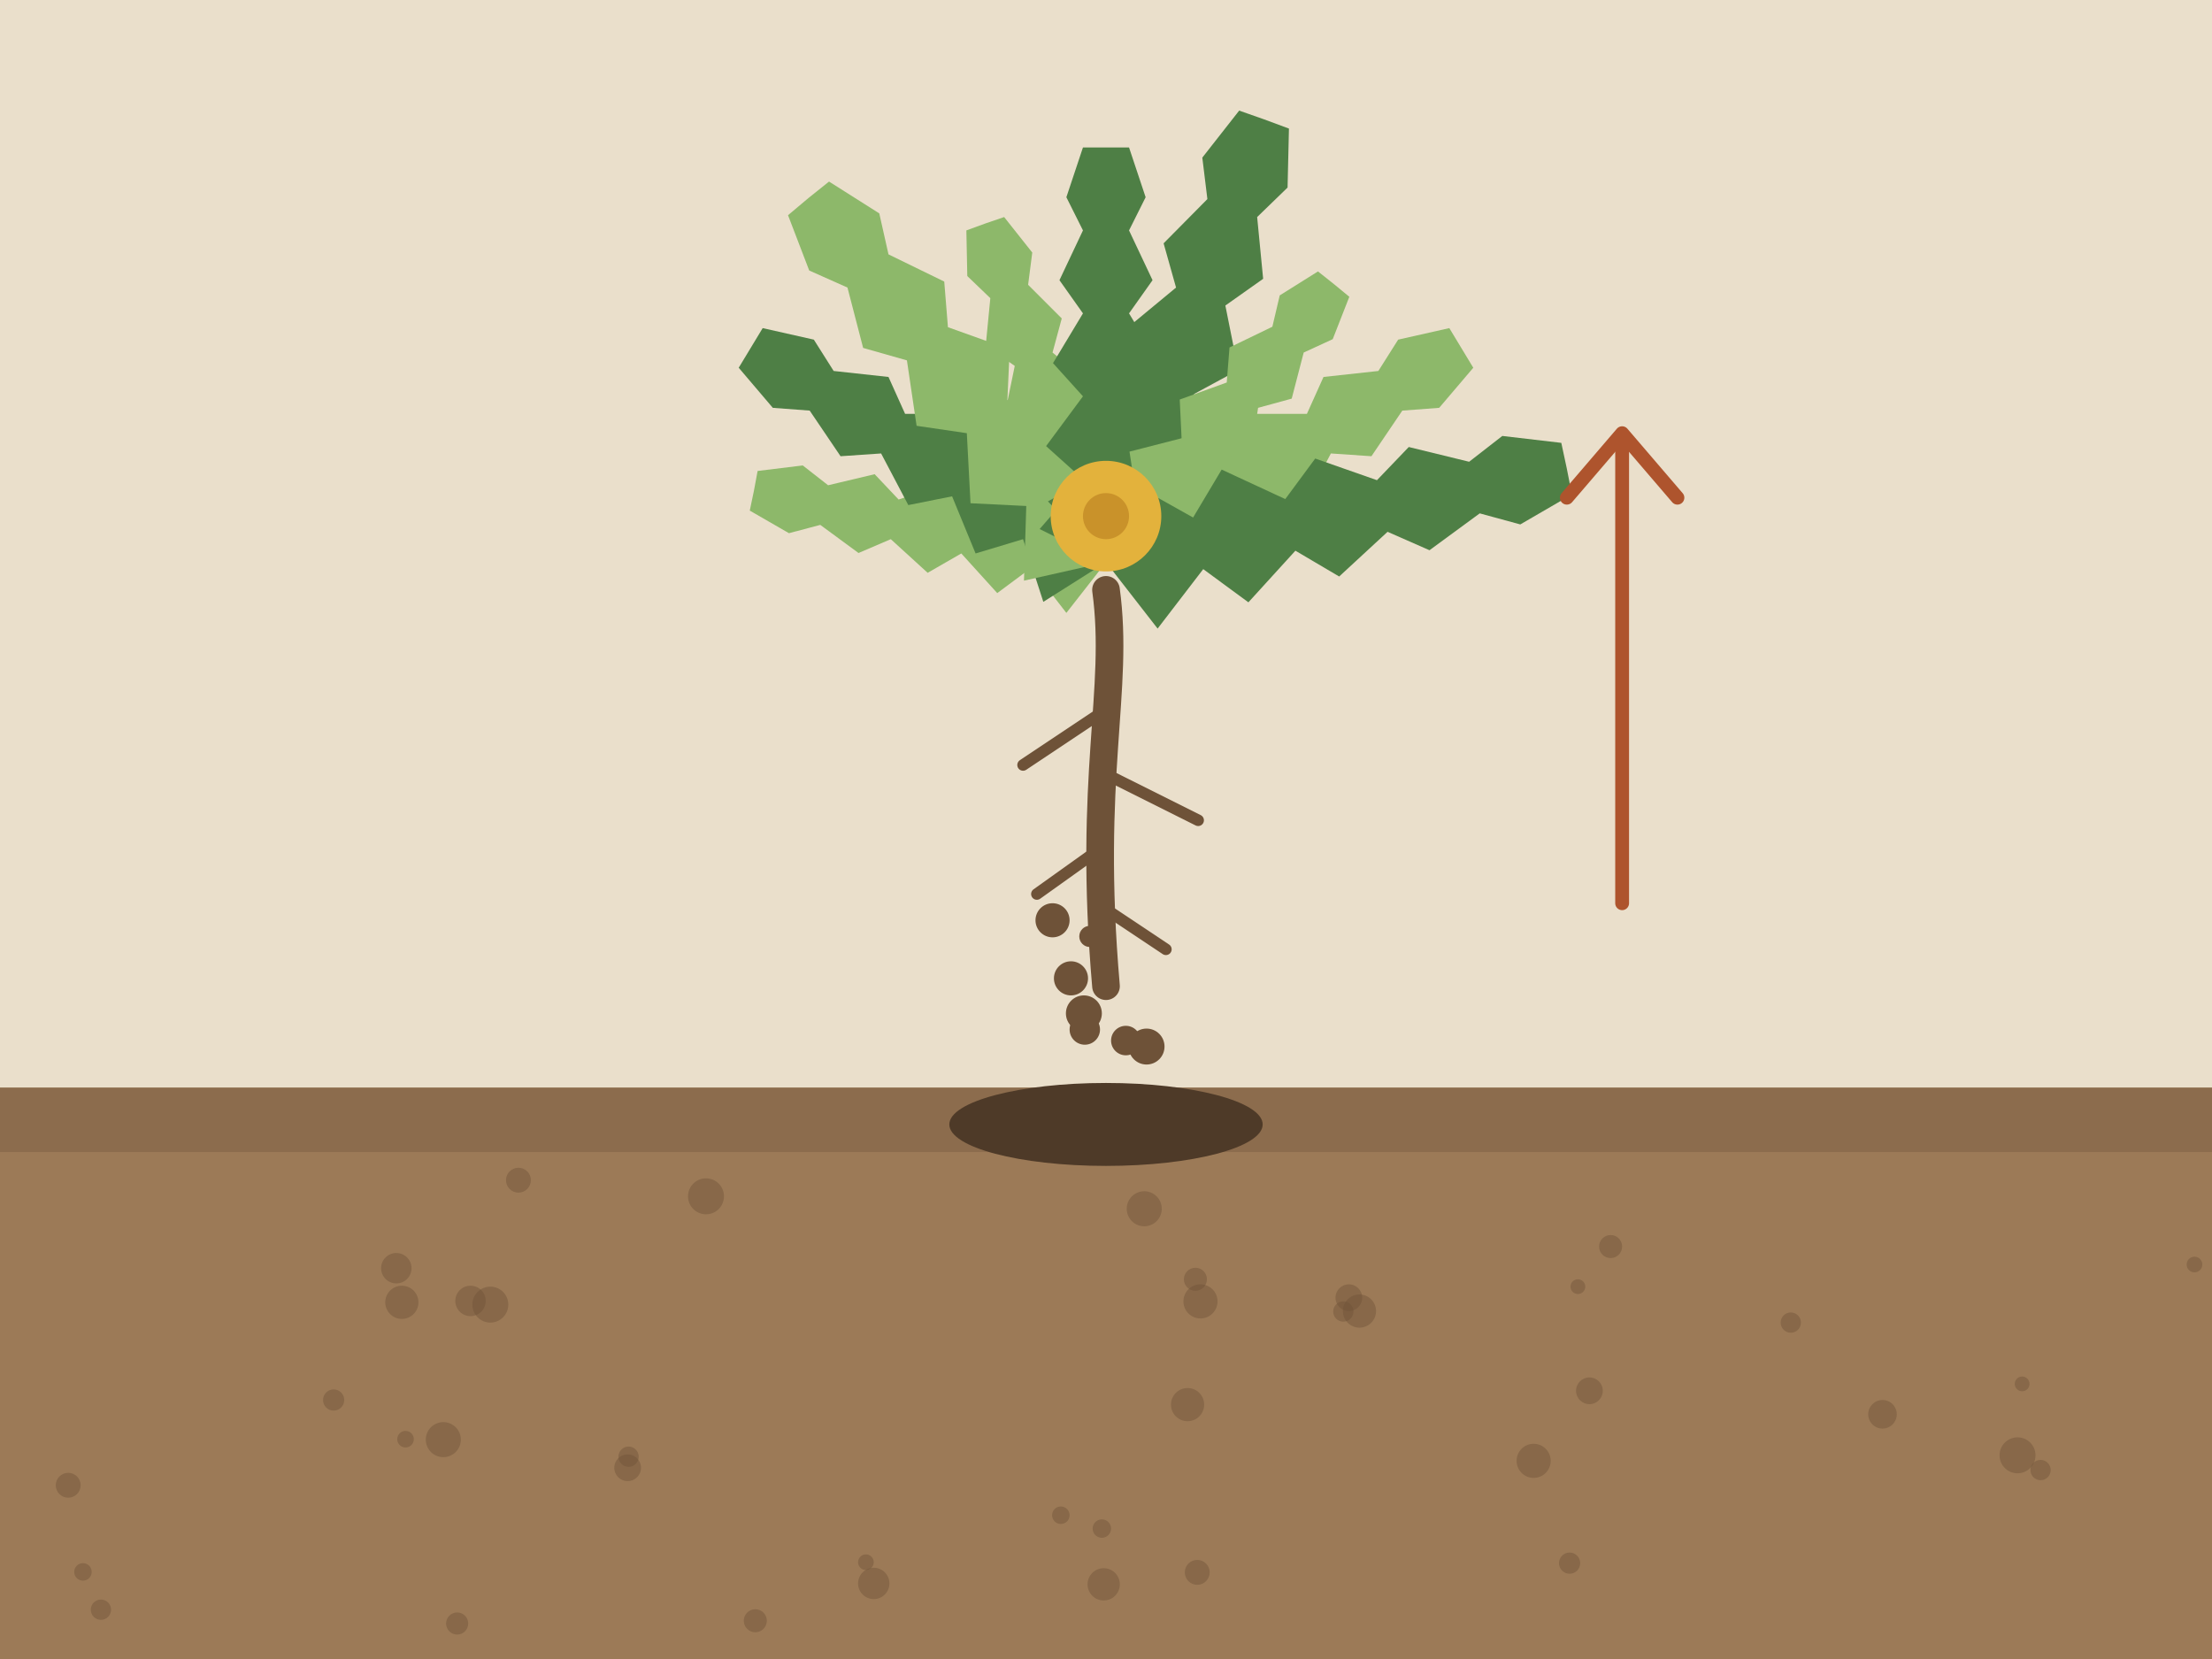
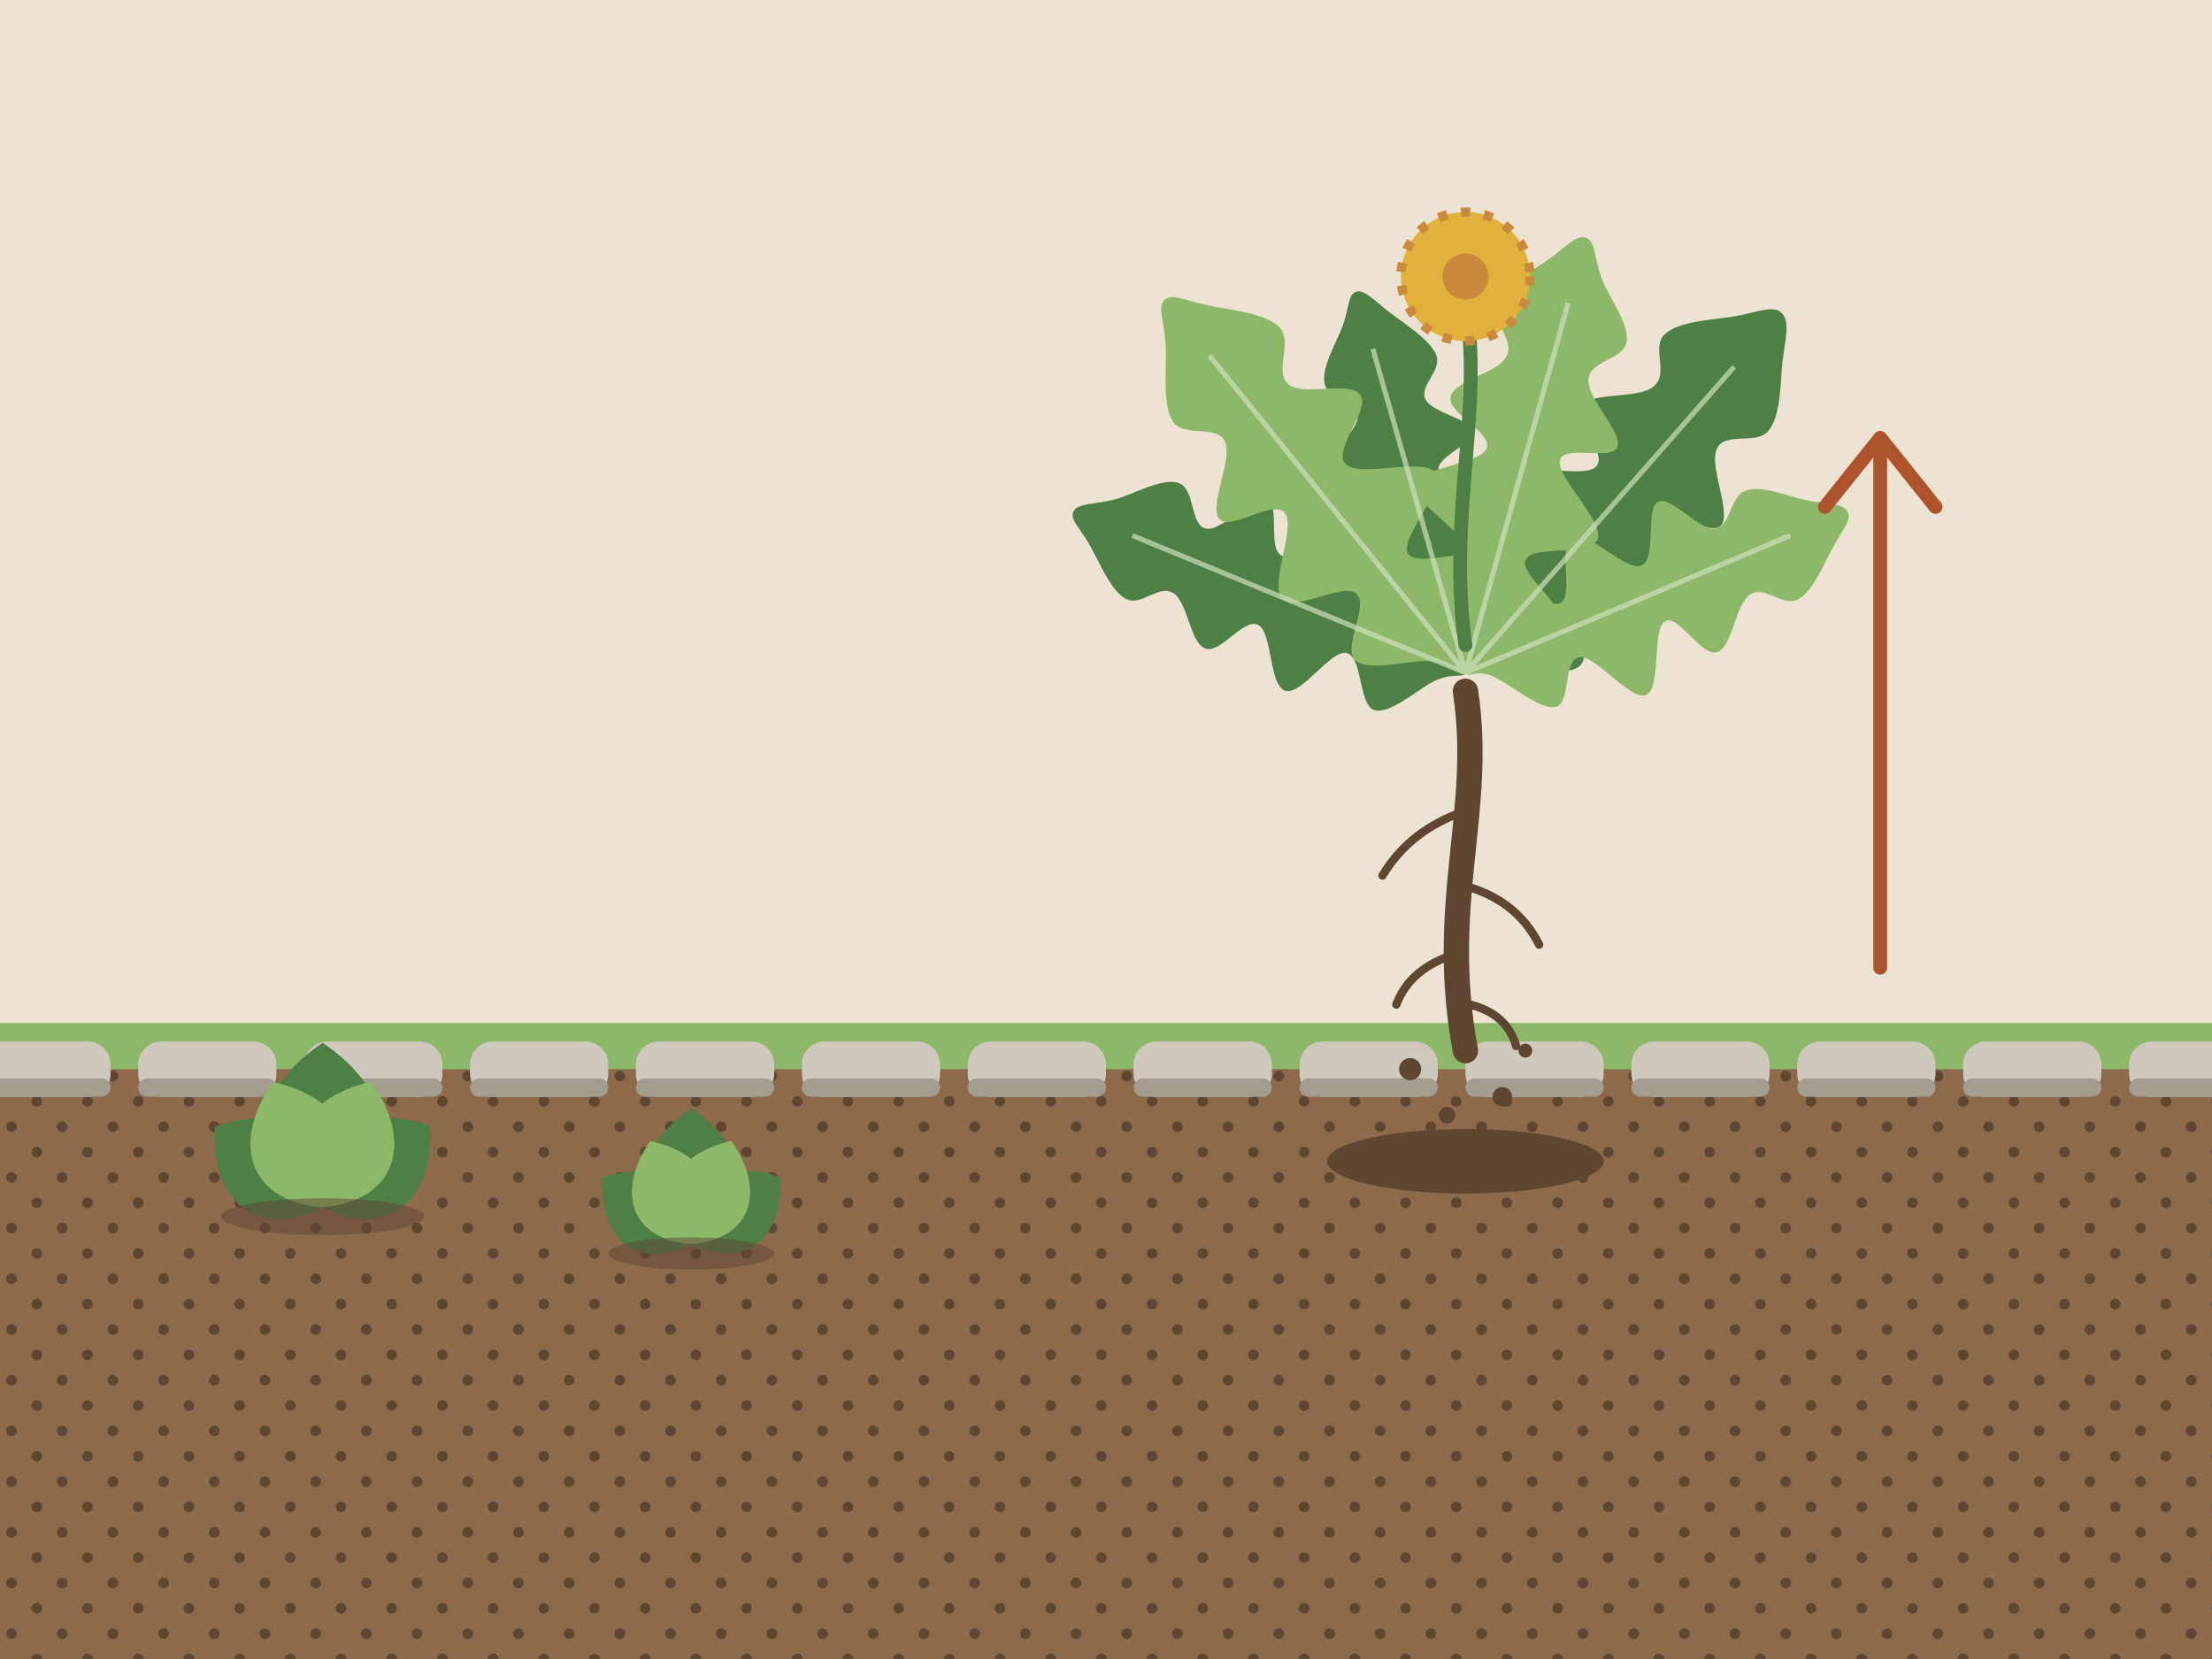
- <svg xmlns="http://www.w3.org/2000/svg" viewBox="0 0 480 360" role="img" aria-label="Illustration: Unkraut samt Wurzel entfernt">
-   <rect width="480" height="360" fill="#EADFCB" />
-   <rect y="236" width="480" height="124" fill="#9C7A57" />
-   <rect y="236" width="480" height="14" fill="#6E5238" opacity=".35" />
-   <circle cx="408.5" cy="306.9" r="3.1" fill="#6E5238" opacity=".45" />
-   <circle cx="259.8" cy="341.2" r="2.7" fill="#6E5238" opacity=".45" />
-   <circle cx="438.8" cy="300.3" r="1.6" fill="#6E5238" opacity=".45" />
-   <circle cx="340.6" cy="339.2" r="2.3" fill="#6E5238" opacity=".45" />
-   <circle cx="163.9" cy="351.7" r="2.5" fill="#6E5238" opacity=".45" />
-   <circle cx="102.1" cy="282.3" r="3.3" fill="#6E5238" opacity=".45" />
-   <circle cx="388.6" cy="287" r="2.2" fill="#6E5238" opacity=".45" />
-   <circle cx="259.4" cy="277.6" r="2.5" fill="#6E5238" opacity=".45" />
-   <circle cx="72.4" cy="303.8" r="2.3" fill="#6E5238" opacity=".45" />
-   <circle cx="18" cy="341.1" r="1.9" fill="#6E5238" opacity=".45" />
-   <circle cx="14.8" cy="322.3" r="2.7" fill="#6E5238" opacity=".45" />
-   <circle cx="239.1" cy="331.7" r="2" fill="#6E5238" opacity=".45" />
-   <circle cx="344.9" cy="301.8" r="2.9" fill="#6E5238" opacity=".45" />
-   <circle cx="86" cy="275.2" r="3.3" fill="#6E5238" opacity=".45" />
-   <circle cx="260.5" cy="282.4" r="3.7" fill="#6E5238" opacity=".45" />
-   <circle cx="342.4" cy="279.2" r="1.6" fill="#6E5238" opacity=".45" />
-   <circle cx="112.5" cy="256.1" r="2.7" fill="#6E5238" opacity=".45" />
-   <circle cx="88" cy="312.3" r="1.8" fill="#6E5238" opacity=".45" />
-   <circle cx="189.6" cy="343.6" r="3.4" fill="#6E5238" opacity=".45" />
-   <circle cx="187.9" cy="339" r="1.7" fill="#6E5238" opacity=".45" />
-   <circle cx="96.2" cy="312.4" r="3.8" fill="#6E5238" opacity=".45" />
-   <circle cx="437.8" cy="315.8" r="3.9" fill="#6E5238" opacity=".45" />
-   <circle cx="136.4" cy="316.1" r="2.2" fill="#6E5238" opacity=".45" />
-   <circle cx="291.5" cy="284.6" r="2.2" fill="#6E5238" opacity=".45" />
-   <circle cx="442.8" cy="319" r="2.2" fill="#6E5238" opacity=".45" />
-   <circle cx="99.2" cy="352.3" r="2.4" fill="#6E5238" opacity=".45" />
-   <circle cx="349.5" cy="270.5" r="2.5" fill="#6E5238" opacity=".45" />
-   <circle cx="295" cy="284.5" r="3.6" fill="#6E5238" opacity=".45" />
-   <circle cx="332.8" cy="317" r="3.7" fill="#6E5238" opacity=".45" />
-   <circle cx="21.9" cy="349.3" r="2.2" fill="#6E5238" opacity=".45" />
-   <circle cx="248.3" cy="262.3" r="3.8" fill="#6E5238" opacity=".45" />
-   <circle cx="292.7" cy="281.6" r="2.9" fill="#6E5238" opacity=".45" />
-   <circle cx="136.2" cy="318.5" r="2.9" fill="#6E5238" opacity=".45" />
-   <circle cx="87.2" cy="282.6" r="3.6" fill="#6E5238" opacity=".45" />
-   <circle cx="153.2" cy="259.6" r="3.9" fill="#6E5238" opacity=".45" />
-   <circle cx="239.5" cy="343.8" r="3.5" fill="#6E5238" opacity=".45" />
-   <circle cx="230.2" cy="328.8" r="1.9" fill="#6E5238" opacity=".45" />
-   <circle cx="106.4" cy="283.1" r="3.9" fill="#6E5238" opacity=".45" />
-   <circle cx="476.2" cy="274.4" r="1.7" fill="#6E5238" opacity=".45" />
-   <circle cx="257.7" cy="304.8" r="3.6" fill="#6E5238" opacity=".45" />
-   <ellipse cx="240" cy="244" rx="34" ry="9" fill="#4E3A28" />
-   <circle cx="232.4" cy="212.3" r="3.7" fill="#6E5238" />
-   <circle cx="236.5" cy="203.2" r="2.3" fill="#6E5238" />
-   <circle cx="235.2" cy="219.9" r="3.9" fill="#6E5238" />
-   <circle cx="235.4" cy="223.4" r="3.3" fill="#6E5238" />
-   <circle cx="244.3" cy="225.8" r="3.2" fill="#6E5238" />
-   <circle cx="228.4" cy="199.7" r="3.7" fill="#6E5238" />
-   <circle cx="248.8" cy="227.1" r="3.9" fill="#6E5238" />
-   <path d="M240 128C243 150 236 168 240 214" stroke="#6E5238" stroke-width="6" stroke-linecap="round" fill="none" />
-   <path d="M240 154l-18 12M240 168l20 10M239 184l-14 10M241 198l12 8" stroke="#6E5238" stroke-width="2.5" stroke-linecap="round" />
-   <path d="M240 122L236.4 108.5L225.6 114.6L220.8 106.7L210.3 111.5L205.3 104.8L195 108.4L189.8 102.9L179.7 105.3L174.2 101L164.4 102.2L163.6 106.5L162.7 110.8L171.2 115.7L178 113.9L186.3 120L193.3 117L201.3 124.3L208.6 120.1L216.4 128.7L223.8 123.2L231.4 133Z" fill="#8DB86A" />
-   <path d="M240 122L241.3 106L227.2 108.4L225.1 97.9L211.8 99.1L209 89.8L196.4 89.8L192.8 81.8L180.9 80.5L176.6 73.7L165.5 71.2L162.9 75.5L160.3 79.8L167.7 88.5L175.7 89.1L182.4 99L191.2 98.4L197.1 109.6L206.6 107.7L211.7 120.1L222 117L226.4 130.6Z" fill="#4E7F45" />
-   <path d="M240 122L247.5 105.4L231.5 102.6L233.3 90.6L218.6 86.8L219.1 75.8L205.7 71L204.9 61.1L192.8 55.2L190.8 46.3L179.9 39.4L175.4 43L171 46.7L175.6 58.7L183.9 62.4L187.3 75.5L196.8 78.2L198.9 92.4L209.8 94L210.6 109.2L222.7 109.8L222.2 126Z" fill="#8DB86A" />
-   <path d="M240 122L249.7 111.9L238.9 105.8L243.2 97.7L233.6 91.1L236.8 83.4L228.4 76.5L230.4 69.1L223.1 61.8L224 54.8L217.9 47.1L213.8 48.5L209.7 50L209.9 59.9L214.9 64.7L213.9 75L220.2 79.4L218 90.1L225.4 94.1L222.1 105.2L230.6 108.8L226.1 120.3Z" fill="#8DB86A" />
-   <path d="M240 122L254.4 114.8L245 104L253 96.8L245 86L251.5 78.8L245 68L250.1 60.8L245 50L248.6 42.8L245 32L240 32L235 32L231.4 42.8L235 50L229.9 60.8L235 68L228.5 78.8L235 86L227 96.8L235 104L225.6 114.8Z" fill="#4E7F45" />
-   <path d="M240 122L258.1 119.8L252.2 104.7L263.4 100L259.1 85.5L268.7 80.3L265.9 66.3L274.1 60.5L272.8 47.1L279.4 40.7L279.7 27.9L274.3 25.9L268.9 24L260.9 34.2L262 43.2L252.5 52.8L255.2 62.4L244.2 71.5L248.3 81.7L235.8 90.2L241.5 100.9L227.4 108.8Z" fill="#4E7F45" />
-   <path d="M240 122L253.6 125.1L253.3 112.7L262.5 112.2L263.1 100.6L271.4 99.3L273 88.5L280.3 86.5L282.9 76.5L289.2 73.6L292.8 64.4L289.4 61.6L286 58.9L277.7 64.1L276.1 70.9L266.8 75.4L266.2 83L256 86.7L256.4 95.1L245.1 98L246.5 107.2L234.3 109.3Z" fill="#8DB86A" />
-   <path d="M240 122L253.6 130.6L258 117L268.3 120.1L273.4 107.7L282.9 109.6L288.8 98.4L297.6 99L304.3 89.1L312.3 88.5L319.7 79.8L317.1 75.5L314.5 71.2L303.4 73.7L299.1 80.5L287.2 81.8L283.6 89.8L271 89.8L268.2 99.1L254.9 97.9L252.8 108.4L238.7 106Z" fill="#8DB86A" />
-   <path d="M240 122L251.2 136.4L261.1 123.5L270.9 130.7L281.1 119.5L290.6 125.1L301.1 115.4L310.2 119.4L321.1 111.4L329.9 113.8L341.1 107.3L340 101.7L338.8 96.1L326 94.6L318.8 100.2L305.7 97L298.8 104.2L285.4 99.5L278.9 108.3L265.1 101.9L258.9 112.3L244.8 104.4Z" fill="#4E7F45" />
-   <circle cx="240" cy="112" r="12" fill="#E3B23C" />
-   <circle cx="240" cy="112" r="5" fill="#C9922A" />
-   <path d="M352 196V96" stroke="#AE542D" stroke-width="3" stroke-linecap="round" />
-   <path d="M340 108l12-14 12 14" stroke="#AE542D" stroke-width="3" fill="none" stroke-linecap="round" stroke-linejoin="round" />
+ <svg xmlns="http://www.w3.org/2000/svg" viewBox="0 0 480 360" role="img" aria-label="Illustration: Löwenzahn wird samt Wurzel aus dem Beet entfernt">
+   <defs>
+     <pattern id="st" width="11" height="11" patternUnits="userSpaceOnUse">
+       <rect width="11" height="11" fill="#8C6A4A" />
+       <circle cx="2.5" cy="2.5" r="1.15" fill="#5E4631" />
+       <circle cx="8" cy="8" r="1.15" fill="#5E4631" />
+     </pattern>
+   </defs>
+   <rect width="480" height="360" fill="#ECE3D3" />
+   <rect y="228" width="480" height="132" fill="url(#st)" />
+   <rect y="222" width="480" height="10" fill="#8DB86A" />
+   <rect x="-6" y="226" width="30" height="12" rx="5" fill="#CFC9BD" />
+   <rect x="-6" y="234" width="30" height="4" rx="2" fill="#A39D90" />
+   <rect x="30" y="226" width="30" height="12" rx="5" fill="#CFC9BD" />
+   <rect x="30" y="234" width="30" height="4" rx="2" fill="#A39D90" />
+   <rect x="66" y="226" width="30" height="12" rx="5" fill="#CFC9BD" />
+   <rect x="66" y="234" width="30" height="4" rx="2" fill="#A39D90" />
+   <rect x="102" y="226" width="30" height="12" rx="5" fill="#CFC9BD" />
+   <rect x="102" y="234" width="30" height="4" rx="2" fill="#A39D90" />
+   <rect x="138" y="226" width="30" height="12" rx="5" fill="#CFC9BD" />
+   <rect x="138" y="234" width="30" height="4" rx="2" fill="#A39D90" />
+   <rect x="174" y="226" width="30" height="12" rx="5" fill="#CFC9BD" />
+   <rect x="174" y="234" width="30" height="4" rx="2" fill="#A39D90" />
+   <rect x="210" y="226" width="30" height="12" rx="5" fill="#CFC9BD" />
+   <rect x="210" y="234" width="30" height="4" rx="2" fill="#A39D90" />
+   <rect x="246" y="226" width="30" height="12" rx="5" fill="#CFC9BD" />
+   <rect x="246" y="234" width="30" height="4" rx="2" fill="#A39D90" />
+   <rect x="282" y="226" width="30" height="12" rx="5" fill="#CFC9BD" />
+   <rect x="282" y="234" width="30" height="4" rx="2" fill="#A39D90" />
+   <rect x="318" y="226" width="30" height="12" rx="5" fill="#CFC9BD" />
+   <rect x="318" y="234" width="30" height="4" rx="2" fill="#A39D90" />
+   <rect x="354" y="226" width="30" height="12" rx="5" fill="#CFC9BD" />
+   <rect x="354" y="234" width="30" height="4" rx="2" fill="#A39D90" />
+   <rect x="390" y="226" width="30" height="12" rx="5" fill="#CFC9BD" />
+   <rect x="390" y="234" width="30" height="4" rx="2" fill="#A39D90" />
+   <rect x="426" y="226" width="30" height="12" rx="5" fill="#CFC9BD" />
+   <rect x="426" y="234" width="30" height="4" rx="2" fill="#A39D90" />
+   <rect x="462" y="226" width="30" height="12" rx="5" fill="#CFC9BD" />
+   <rect x="462" y="234" width="30" height="4" rx="2" fill="#A39D90" />
+   <path d="M70 262C72.9 245.9 61.5 239.2 46.6 244.5C45.7 260.3 55.4 269.3 70 262ZM70 262C87.9 253.1 86.1 237 70 226.3C54 237 52.2 253.1 70 262ZM70 262C84.7 269.2 94.3 260.1 93.3 244.3C78.3 239.1 67 245.9 70 262Z" fill="#4E7F45" />
+   <path d="M70 262C80.9 249.8 74.6 238.1 59.2 234.8C50.2 247.9 53.7 260.6 70 262ZM70 262C86.3 260.5 89.7 247.7 80.6 234.7C65.2 238.2 59 249.9 70 262Z" fill="#8DB86A" />
+   <path d="M150 270C152.4 256.8 143 251.2 130.7 255.6C130 268.6 138 276 150 270ZM150 270C164.7 262.7 163.2 249.4 150 240.6C136.8 249.4 135.3 262.6 150 270ZM150 270C162.1 275.9 170 268.4 169.2 255.4C156.9 251.2 147.5 256.8 150 270Z" fill="#4E7F45" />
+   <path d="M150 270C159 260 153.8 250.3 141.1 247.6C133.7 258.4 136.6 268.9 150 270ZM150 270C163.4 268.8 166.2 258.2 158.7 247.6C146 250.4 141 260 150 270Z" fill="#8DB86A" />
+   <ellipse cx="70" cy="264" rx="22" ry="4" fill="#5E4631" opacity=".5" />
+   <ellipse cx="150" cy="272" rx="18" ry="3.5" fill="#5E4631" opacity=".5" />
+   <ellipse cx="318" cy="252" rx="30" ry="7" fill="#5E4631" />
+   <path d="M318 150C322 176 312 196 318 228" fill="none" stroke="#5E4631" stroke-width="5.5" stroke-linecap="round" />
+   <path d="M318 176q-12 4-18 14M317 192q12 3 17 13M316 207q-10 3-13 11M319 218q8 2 10 9" fill="none" stroke="#5E4631" stroke-width="1.8" stroke-linecap="round" />
+   <circle cx="306" cy="232" r="2.4" fill="#5E4631" />
+   <circle cx="326" cy="238" r="2.1" fill="#5E4631" />
+   <circle cx="314" cy="242" r="1.8" fill="#5E4631" />
+   <circle cx="331" cy="228" r="1.5" fill="#5E4631" />
+   <path d="M318 146C318.3 144.8 315 144.3 313.7 140.7C312.3 137 313.7 128.1 310.7 126.1C307.6 124 299.8 131.6 296.9 129.6C294 127.6 298.2 116.8 294.8 115.1C291.4 113.5 282.1 122 278.4 120.7C274.8 119.5 278 109.6 274.9 108.5C271.8 107.4 265.2 115.4 261.7 114.7C258.2 114.1 259.4 105.9 255.7 104.8C252.1 103.6 246 107.3 241.8 108.4C237.6 109.5 234 109.1 233 110.9C232 112.6 234.3 114.5 236.3 118C238.4 121.5 240.8 127.9 244.2 129.9C247.5 131.8 251.4 126.7 254.6 128.7C257.8 130.7 258.2 139.4 261.5 140.7C264.9 142 269.8 134 273 135.6C276.2 137.3 275.3 148.7 278.9 149.9C282.4 151 288.7 141 292.2 141.7C295.8 142.5 294.7 153.1 298.3 154.1C301.9 155.1 308.3 148.9 311.9 147.5C315.5 146 317.7 147.2 318 146ZM318 146C319.1 145.8 317.7 143.8 319.5 140.7C321.2 137.7 328.1 132.6 327.7 129.3C327.4 126 317.4 126.4 317.3 122.8C317.2 119.2 328 113.5 327.1 109.7C326.2 105.9 313.7 105.3 312.3 102.3C310.9 99.4 320 96.4 319.5 93.6C318.9 90.7 310.8 89.7 309.3 86.6C307.9 83.6 313.1 80.4 311.6 76.9C310.1 73.5 304.5 70.1 301.3 67.6C298.1 65.1 296.1 62.8 294.3 63.3C292.5 63.9 292.7 67 291.4 70.6C290.1 74.2 286.8 79.5 287.4 83.1C288 86.7 294.6 86.9 294.6 90.4C294.7 93.9 286.8 99.1 287.6 102.2C288.5 105.2 298.3 103.7 299.2 107.2C300.1 110.7 291.4 117.6 292.6 121.1C293.8 124.5 304.4 122.9 305.7 125.9C307.1 128.9 298.7 134.5 300.1 137.4C301.5 140.3 310 140.1 313.3 141.7C316.6 143.3 316.9 146.2 318 146ZM318 146C319 147.2 320.5 145.2 325.1 144.9C329.7 144.6 339.9 147.3 342.9 144.4C346 141.5 338.8 131.9 341.9 129.3C345 126.7 356.4 133.4 359.7 130.3C362.9 127.2 357 115.4 359.6 112.4C362.1 109.4 371.1 116.7 373.5 114C375.8 111.2 370.7 101 372.6 97.3C374.5 93.5 381.3 96.8 383.9 93.3C386.5 89.8 386.3 83.1 386.8 78.4C387.4 73.7 388.5 69.7 386.6 67.9C384.8 66.1 381.3 67.8 376.6 68.6C372 69.4 364.6 69.6 361.4 72.4C358.1 75.2 362.3 80.9 358.9 83.8C355.6 86.7 345.5 84.9 343.2 88.1C340.9 91.3 349.2 98.5 346.3 101.3C343.3 104.1 329.8 99.6 327 103.2C324.3 106.8 333.4 117.5 331.4 121C329.5 124.4 318.6 118.8 316.4 122.1C314.2 125.3 319.1 134.2 319.4 138.6C319.7 142.9 317 144.8 318 146Z" fill="#4E7F45" />
+   <path d="M318 146C319.1 145.1 315.8 143 316.4 138.6C317.1 134.1 323.5 124.9 321.5 121.5C319.5 118.2 307.3 123.5 305.5 120C303.7 116.6 314 106.1 311.5 102.6C309 99.1 294.9 103.8 292 100.7C289 97.6 297.5 88.9 295.2 85.7C293 82.5 282.8 86.1 279.6 83.4C276.3 80.6 280.8 74.1 277.5 70.9C274.2 67.7 266 67.2 261.4 66.1C256.9 65.1 254.2 63.6 252.7 65.1C251.1 66.6 252.6 69.6 252.9 74.4C253.3 79.2 252.1 87.4 254.4 91.3C256.8 95.2 263.9 91.9 265.8 95.8C267.6 99.7 262.2 109.7 264.6 112.6C267 115.4 276.3 108.2 278.8 111.3C281.3 114.5 275.4 126.6 278.2 129.8C281 133 291.4 126.3 294.3 128.8C297.2 131.2 291.2 140.6 294.1 143.3C297.1 146 306.2 143 310.6 143.5C314.9 144 316.9 146.9 318 146ZM318 146C319.5 146.2 320.6 143.3 324.2 141.1C327.9 139 336.7 137.9 337.9 134.3C339.2 130.6 329.5 124.6 331.1 121.4C332.7 118.2 345.3 120.8 346.7 116.9C348 112.9 337.7 103.6 338.5 99.9C339.3 96.3 349.9 100.2 351 96.9C352.1 93.7 344.3 86.5 344.7 82.3C345 78.1 352.5 78.1 353 74.1C353.5 70.1 349.2 64.7 347.6 60.5C346 56.4 346.3 52.4 344.2 51.6C342.2 50.8 339.9 53.5 336.3 56.1C332.8 58.7 326.7 61.8 325 65.7C323.3 69.6 328.8 73.6 326.9 77.3C325.1 81.1 315.6 82.4 314.8 86.1C314 89.7 323.9 93.8 322.6 97.3C321.2 100.8 308.1 101.3 307.2 105.2C306.3 109.2 317.8 115.1 317.7 118.9C317.6 122.6 306.7 121.7 306.4 125.6C306.2 129.6 314.1 136.5 316.2 140.3C318.3 144 316.5 145.8 318 146ZM318 146C318.5 147.1 320.1 145.3 323.6 146.6C327.2 148 334 154.1 337.5 153.4C341 152.7 339.1 143.1 342.7 142.6C346.3 142.1 353.8 152.2 357.2 150.8C360.6 149.4 358.4 136.5 361.3 134.8C364.1 133.1 369.2 142.6 372.6 141.5C376 140.4 376.5 131.1 379.8 129C383 126.9 386.9 131.9 390.3 130C393.6 128.1 395.9 122 397.9 118.5C399.8 115 401.9 112.8 400.9 111C399.9 109.1 396.2 109.4 392.2 108.6C388.2 107.8 382.7 105.3 379 106.4C375.3 107.5 375.7 114.2 372.2 114.7C368.7 115.2 362.7 107.5 359.8 108.9C356.9 110.4 359.6 121.3 356.2 122.7C352.8 124.1 344.4 114.9 341.2 116.4C337.9 117.9 341.6 129 338.7 130.8C335.8 132.6 328.7 124.4 325.4 126.1C322.2 127.9 322.3 136.8 320.9 140.4C319.5 144.1 317.5 144.9 318 146Z" fill="#8DB86A" />
+   <path d="M318 146L245.7 116.2M318 146L262.5 77.2M318 146L297.9 75.7M318 146L340.3 65.7M318 146L376.3 79.6M318 146L388.5 116.2" stroke="#CFE0BA" stroke-width="1.1" opacity=".7" />
+   <g class="sway">
+     <path d="M318 140C314 112 322 88 318 66" fill="none" stroke="#4E7F45" stroke-width="3" stroke-linecap="round" />
+     <circle cx="318" cy="60" r="14" fill="#E2B13C" />
+     <circle cx="318" cy="60" r="14" fill="none" stroke="#C98A3E" stroke-width="2" stroke-dasharray="2 3" />
+     <circle cx="318" cy="60" r="5" fill="#C98A3E" />
+   </g>
+   <path d="M408 210V96" stroke="#AE542D" stroke-width="3" stroke-linecap="round" />
+   <path d="M396 110l12-15 12 15" fill="none" stroke="#AE542D" stroke-width="3" stroke-linecap="round" stroke-linejoin="round" />
</svg>
